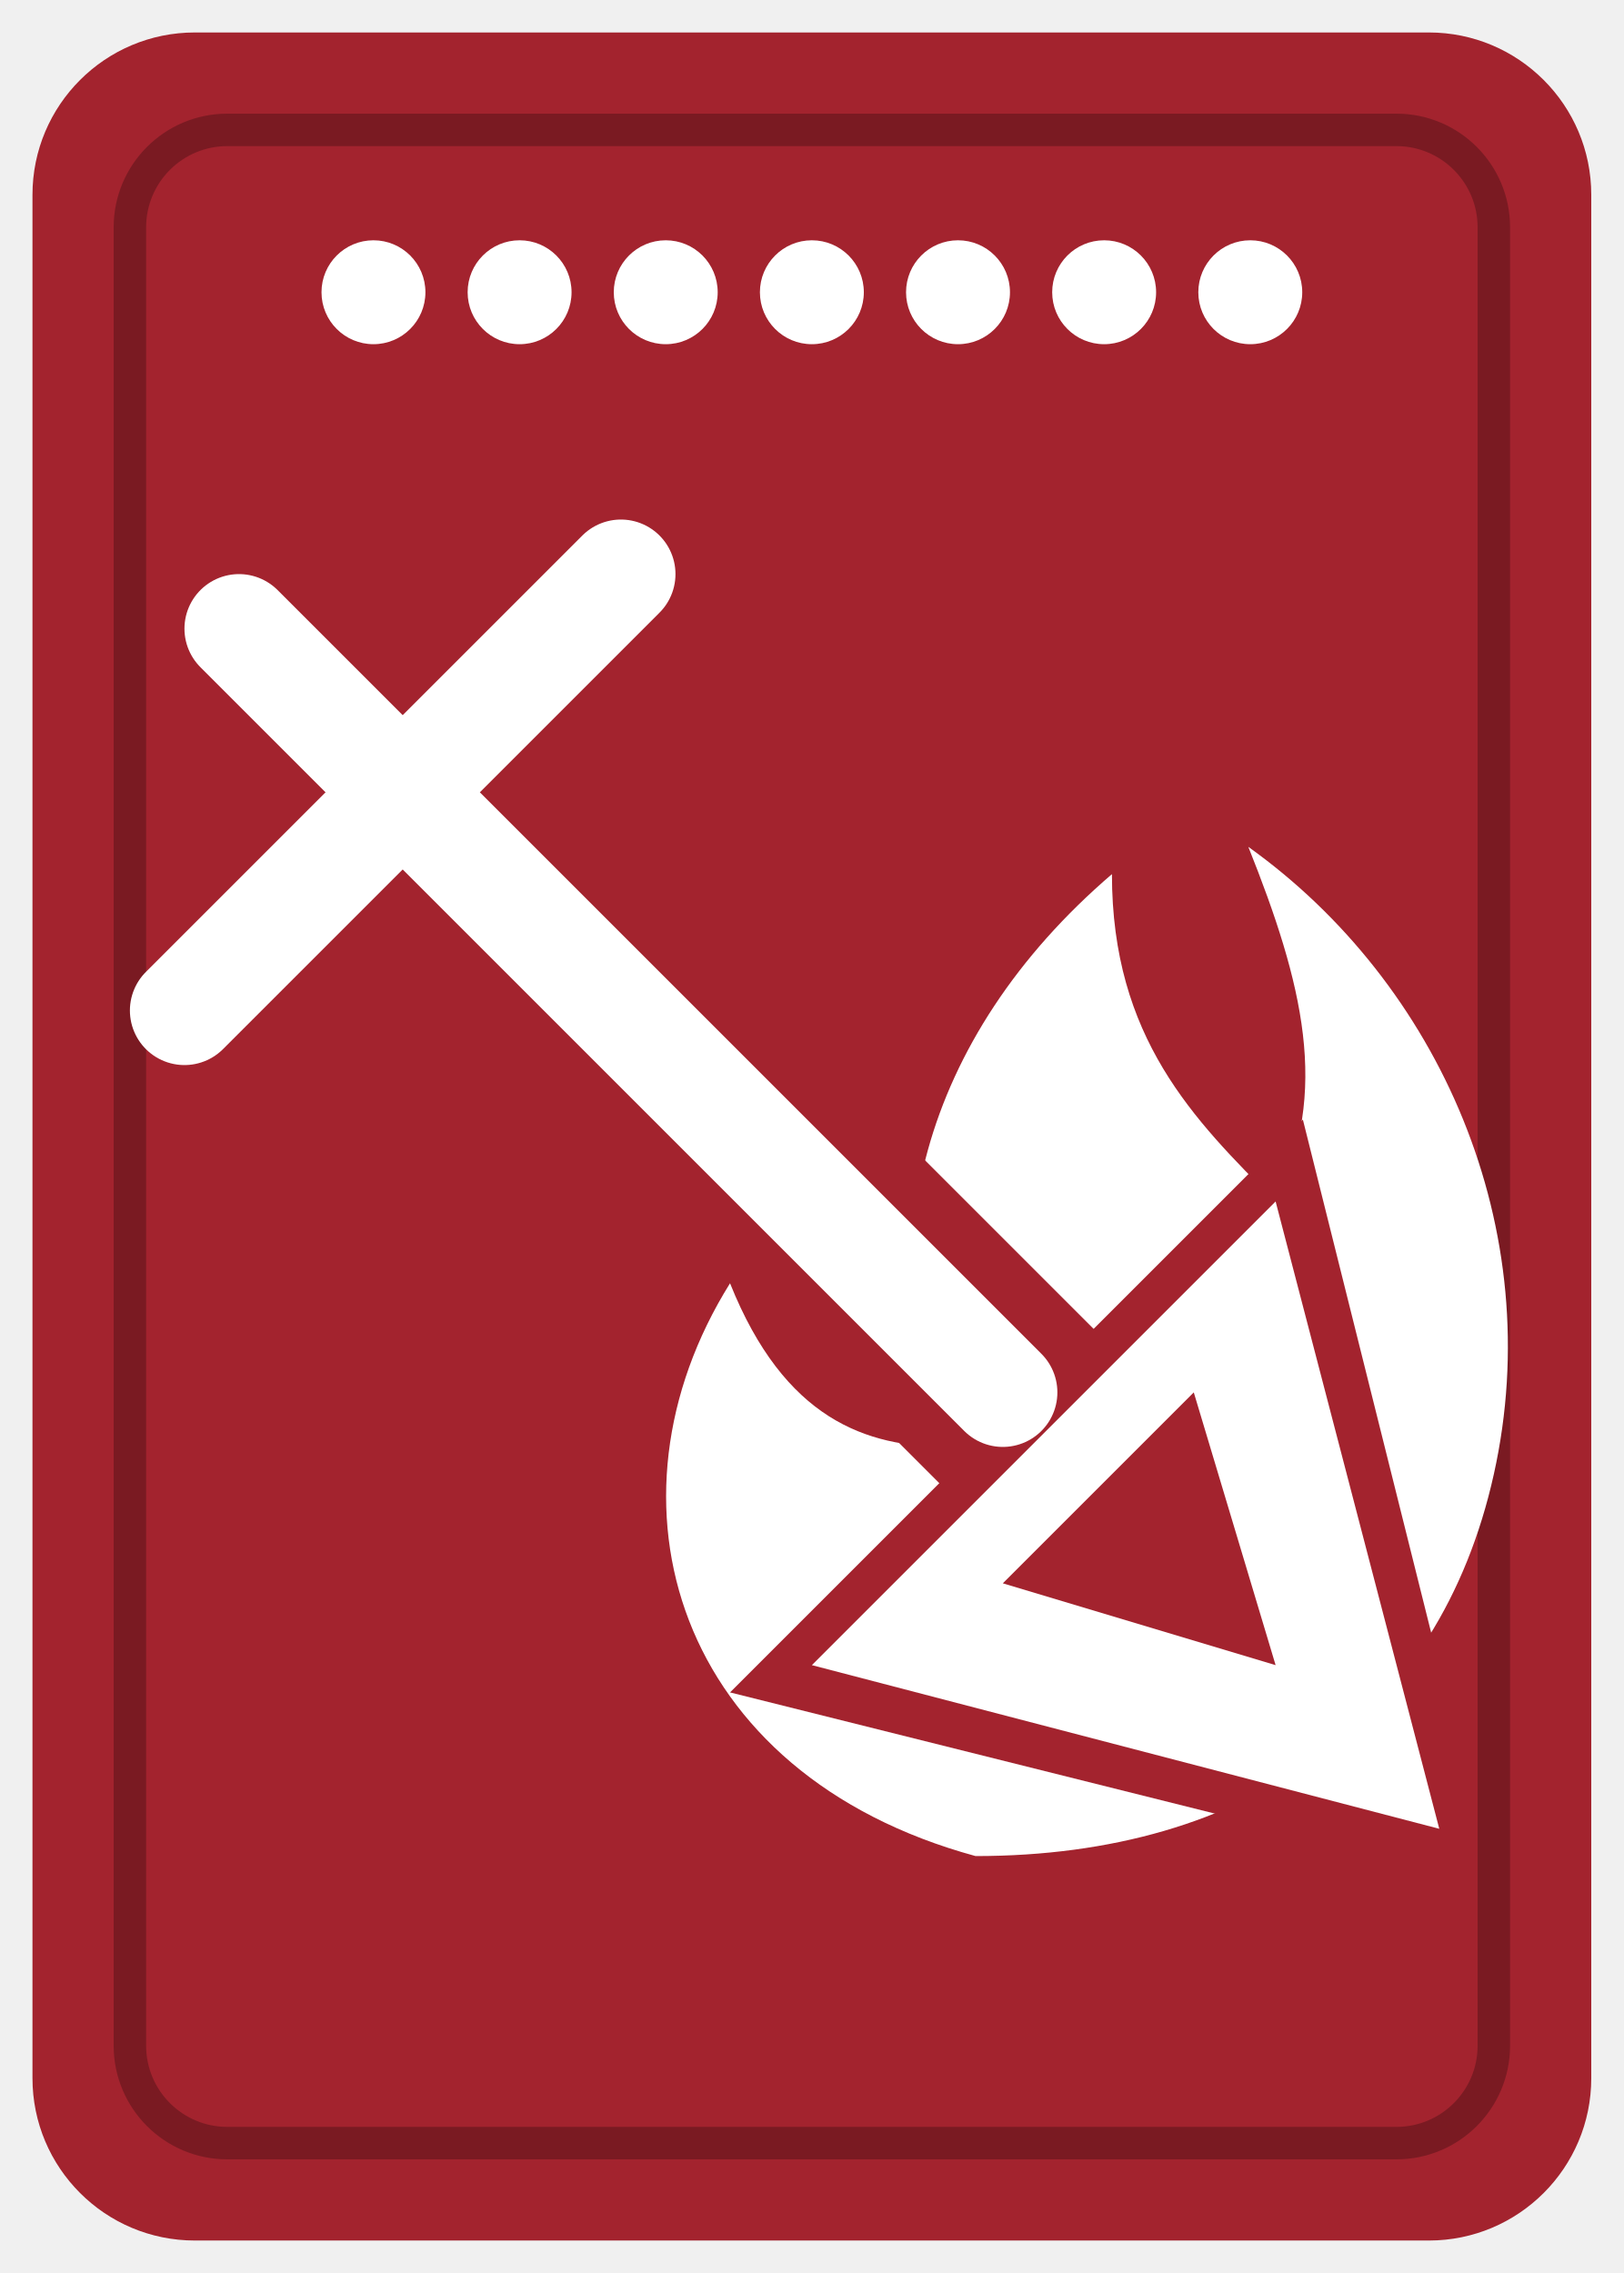
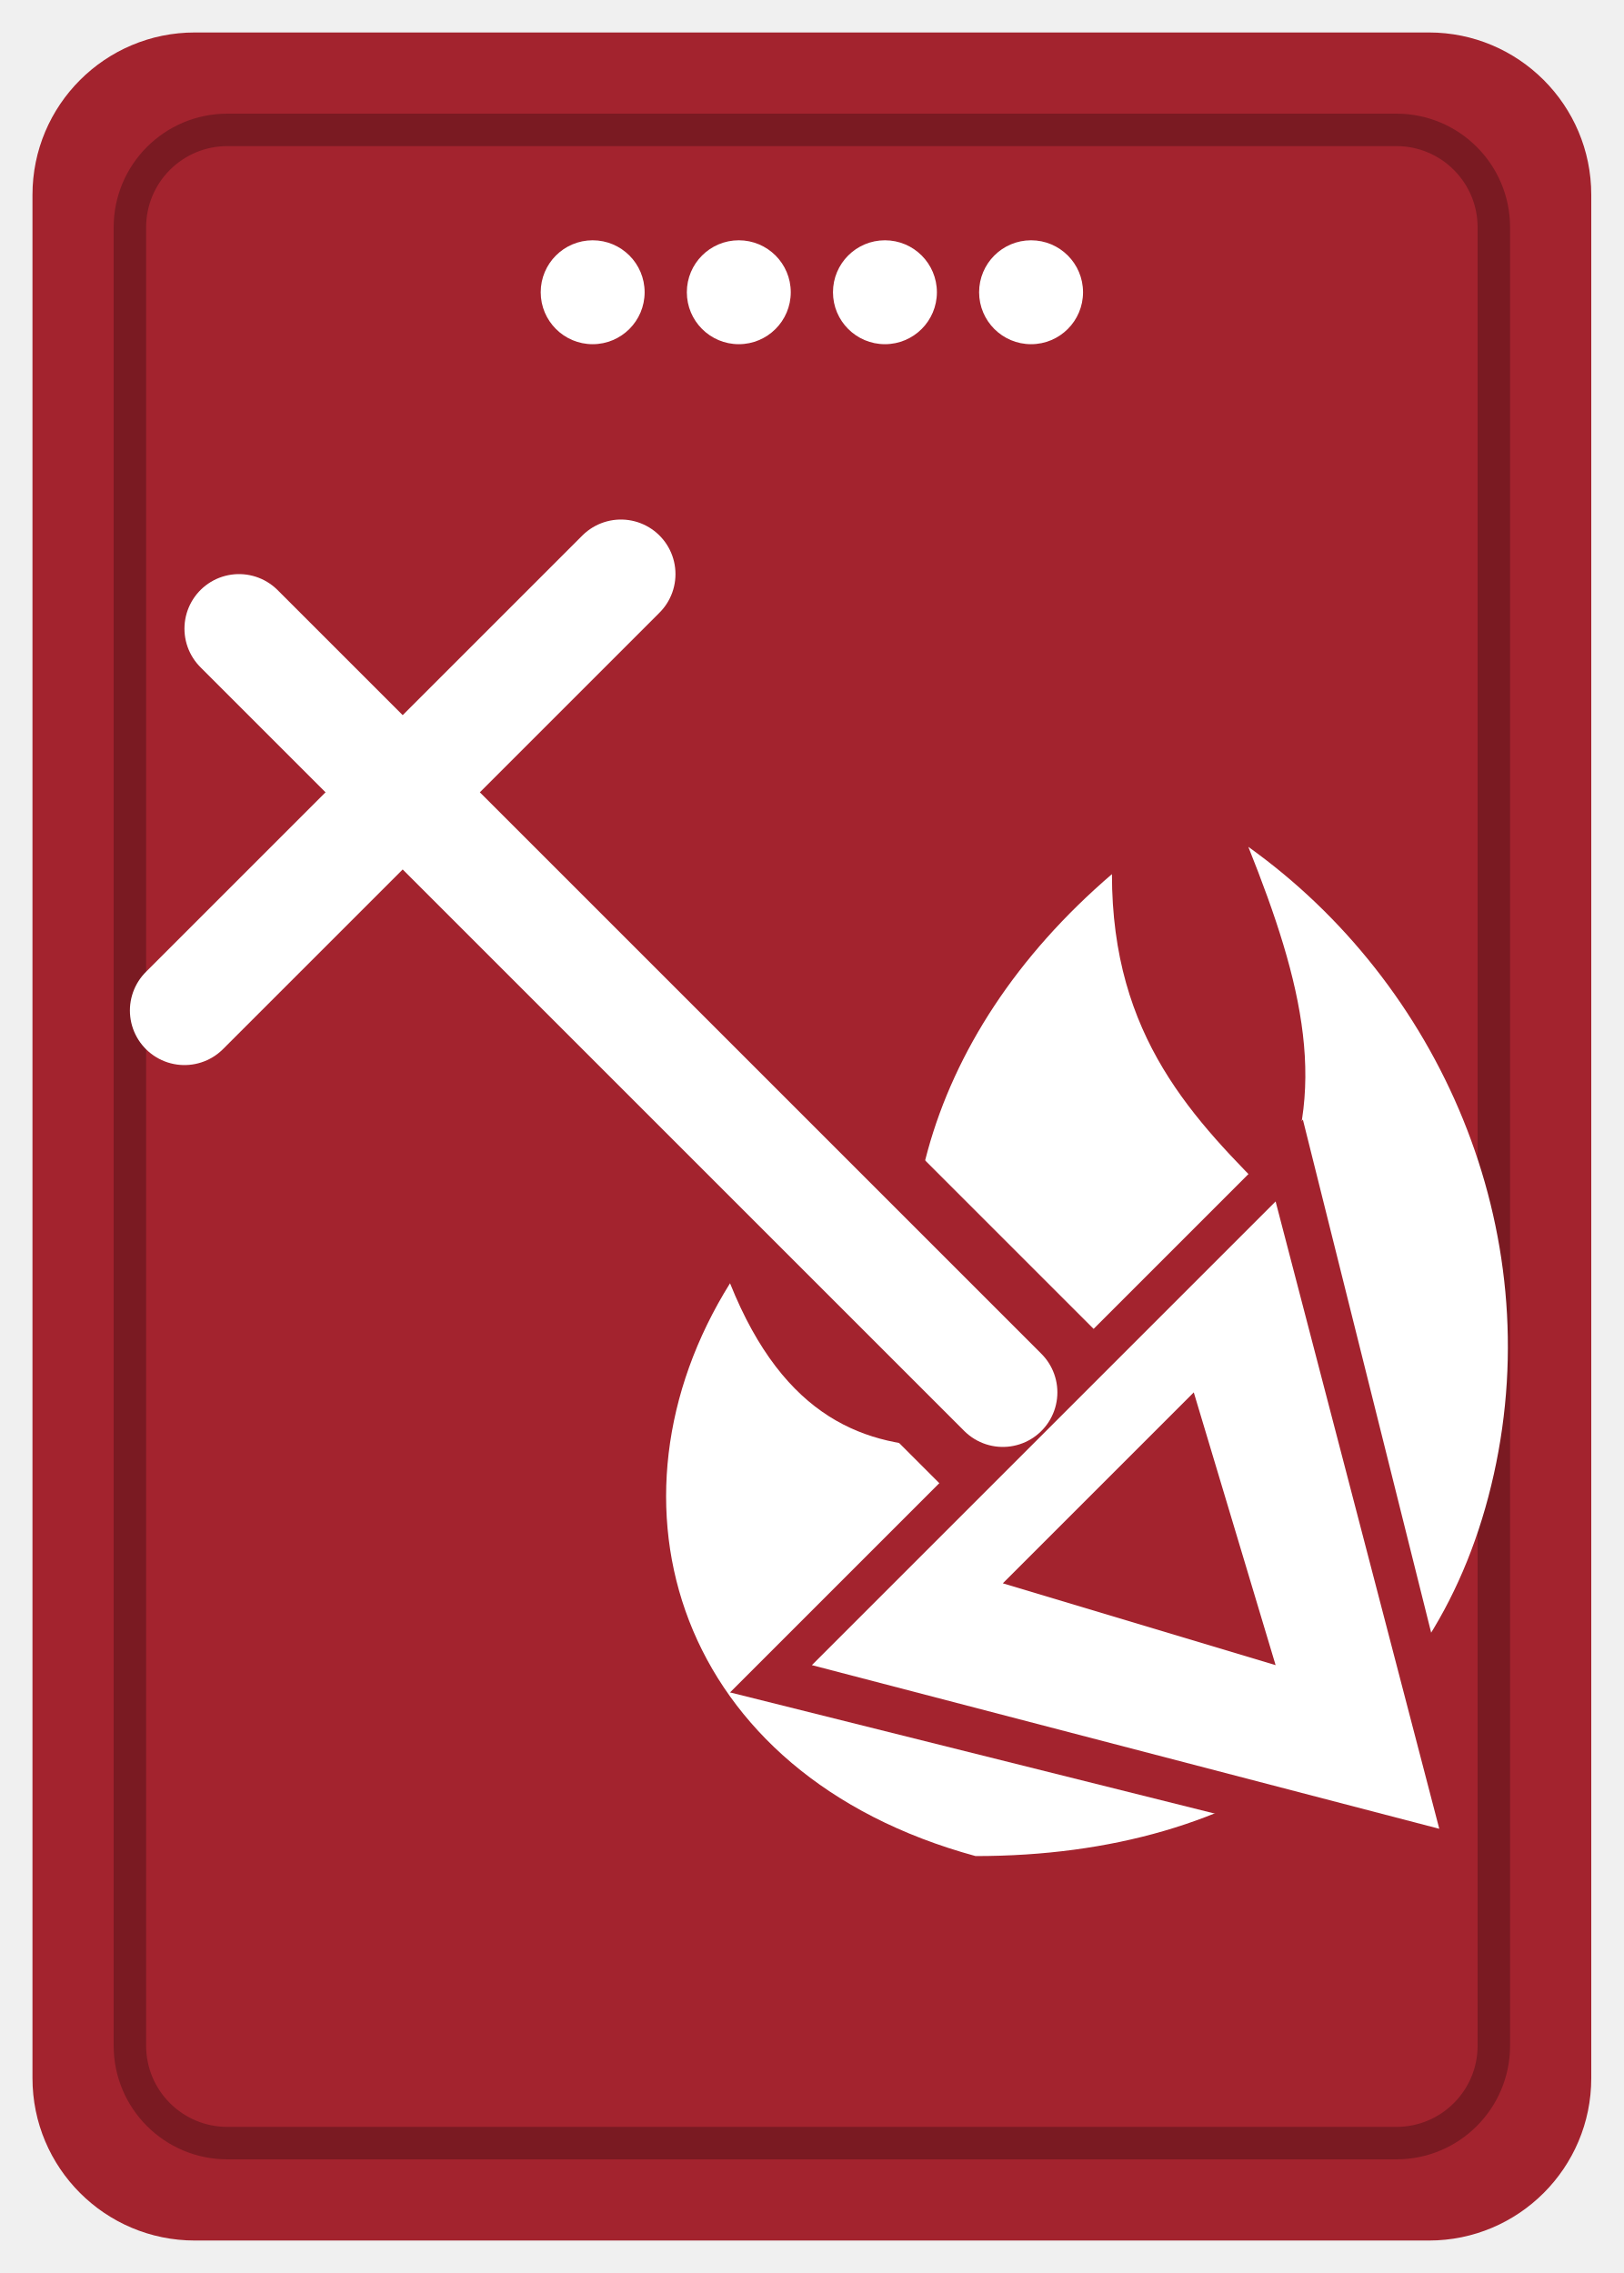
<svg xmlns="http://www.w3.org/2000/svg" viewBox="0 0 100 140">
  <rect x="2" y="2" width="96" height="136" rx="10" fill="#a3232e" />
  <rect x="8" y="8" width="84" height="124" rx="6" fill="none" stroke="#000" stroke-opacity=".25" stroke-width="2" />
-   <circle cx="23.0" cy="18" r="3.2" fill="#fff" />
-   <circle cx="32.0" cy="18" r="3.2" fill="#fff" />
-   <circle cx="41.0" cy="18" r="3.2" fill="#fff" />
-   <circle cx="50.0" cy="18" r="3.2" fill="#fff" />
-   <circle cx="59.0" cy="18" r="3.2" fill="#fff" />
-   <circle cx="68.0" cy="18" r="3.2" fill="#fff" />
-   <circle cx="77.0" cy="18" r="3.2" fill="#fff" />
+   <circle cx="36.5" cy="18" r="3.2" fill="#fff" />
+   <circle cx="45.5" cy="18" r="3.2" fill="#fff" />
+   <circle cx="54.5" cy="18" r="3.2" fill="#fff" />
+   <circle cx="63.5" cy="18" r="3.2" fill="#fff" />
  <g transform="translate(8 32) scale(.84)">
    <g fill="#fff" color="#fff">
      <mask id="k54cfa3b1" maskUnits="userSpaceOnUse" x="-100" y="-100" width="300" height="300">
        <rect x="-100" y="-100" width="300" height="300" fill="#fff" />
        <g fill="#000" color="#000">
          <path d="M8 8 66 66" fill="none" stroke="currentColor" stroke-width="16" stroke-linecap="round" stroke-linejoin="round" />
          <path d="M100 100 44 86 86 44z" fill-rule="nonzero" />
        </g>
      </mask>
      <g mask="url(#k54cfa3b1)">
        <path d="M62 98C40 92 34 72 44 56c4 10 10 12 16 12-6-14-2-30 12-42 0 12 6 18 12 24 4-8 2-16-2-26 14 10 22 28 18 46-4 18-18 28-38 28z" fill-rule="nonzero" />
      </g>
      <path d="M8 8 64 64" fill="none" stroke="currentColor" stroke-width="8" stroke-linecap="round" stroke-linejoin="round" />
      <mask id="kbedb3b3b" maskUnits="userSpaceOnUse" x="-100" y="-100" width="300" height="300">
        <rect x="-100" y="-100" width="300" height="300" fill="#fff" />
        <g fill="#000" color="#000">
          <path d="M84 84 64 78 78 64z" fill-rule="nonzero" />
        </g>
      </mask>
      <g mask="url(#kbedb3b3b)">
        <path d="M96 96 50 84 84 50z" fill-rule="nonzero" />
      </g>
      <path d="M4 36 36 4" fill="none" stroke="currentColor" stroke-width="8" stroke-linecap="round" stroke-linejoin="round" />
    </g>
  </g>
</svg>
